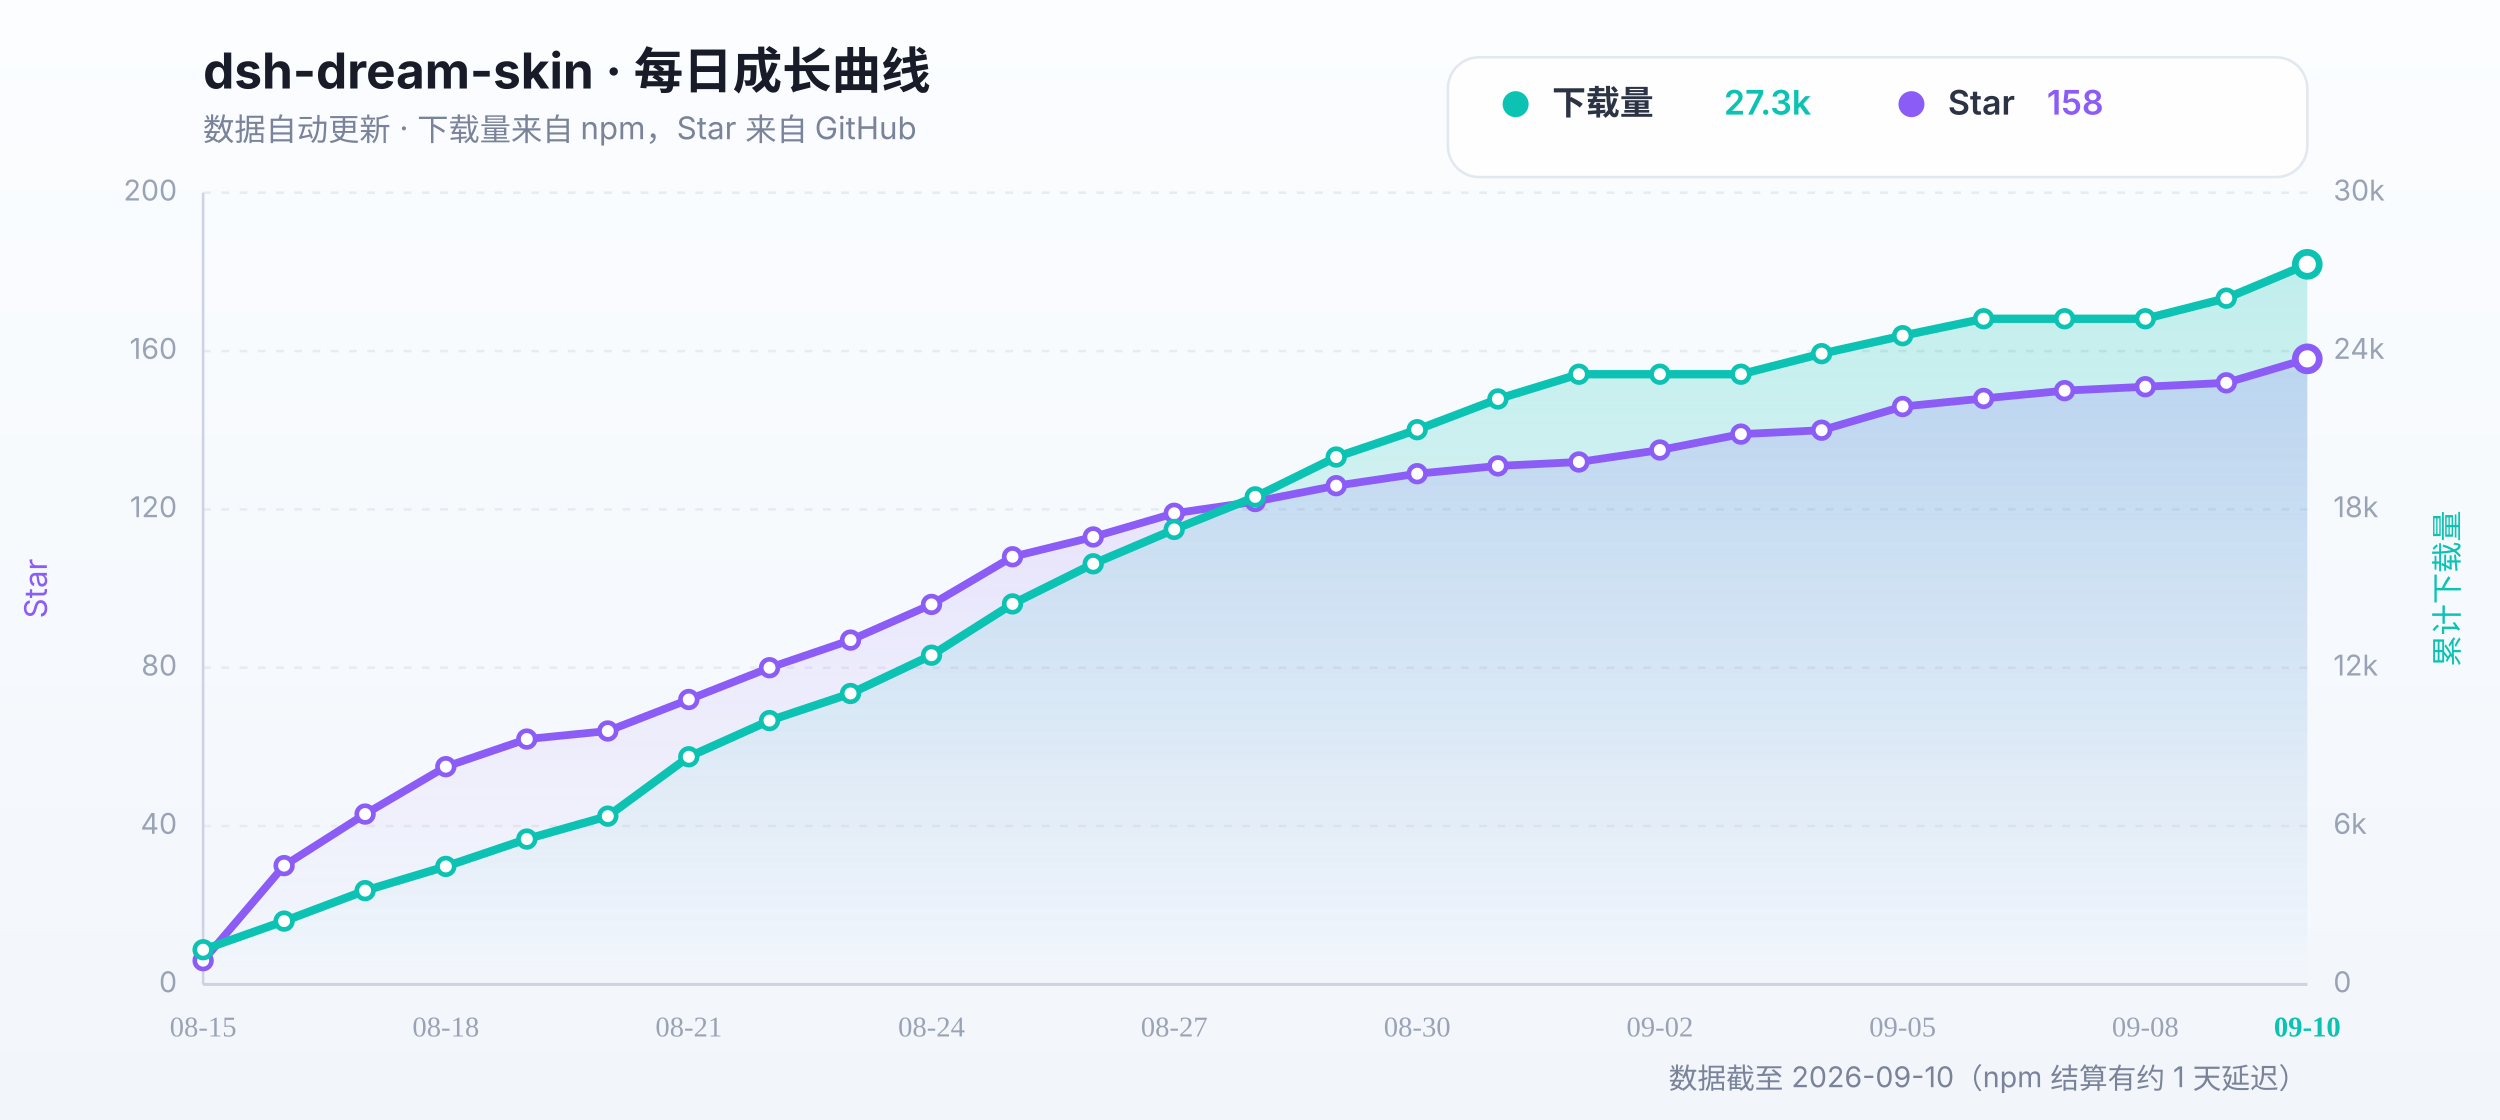
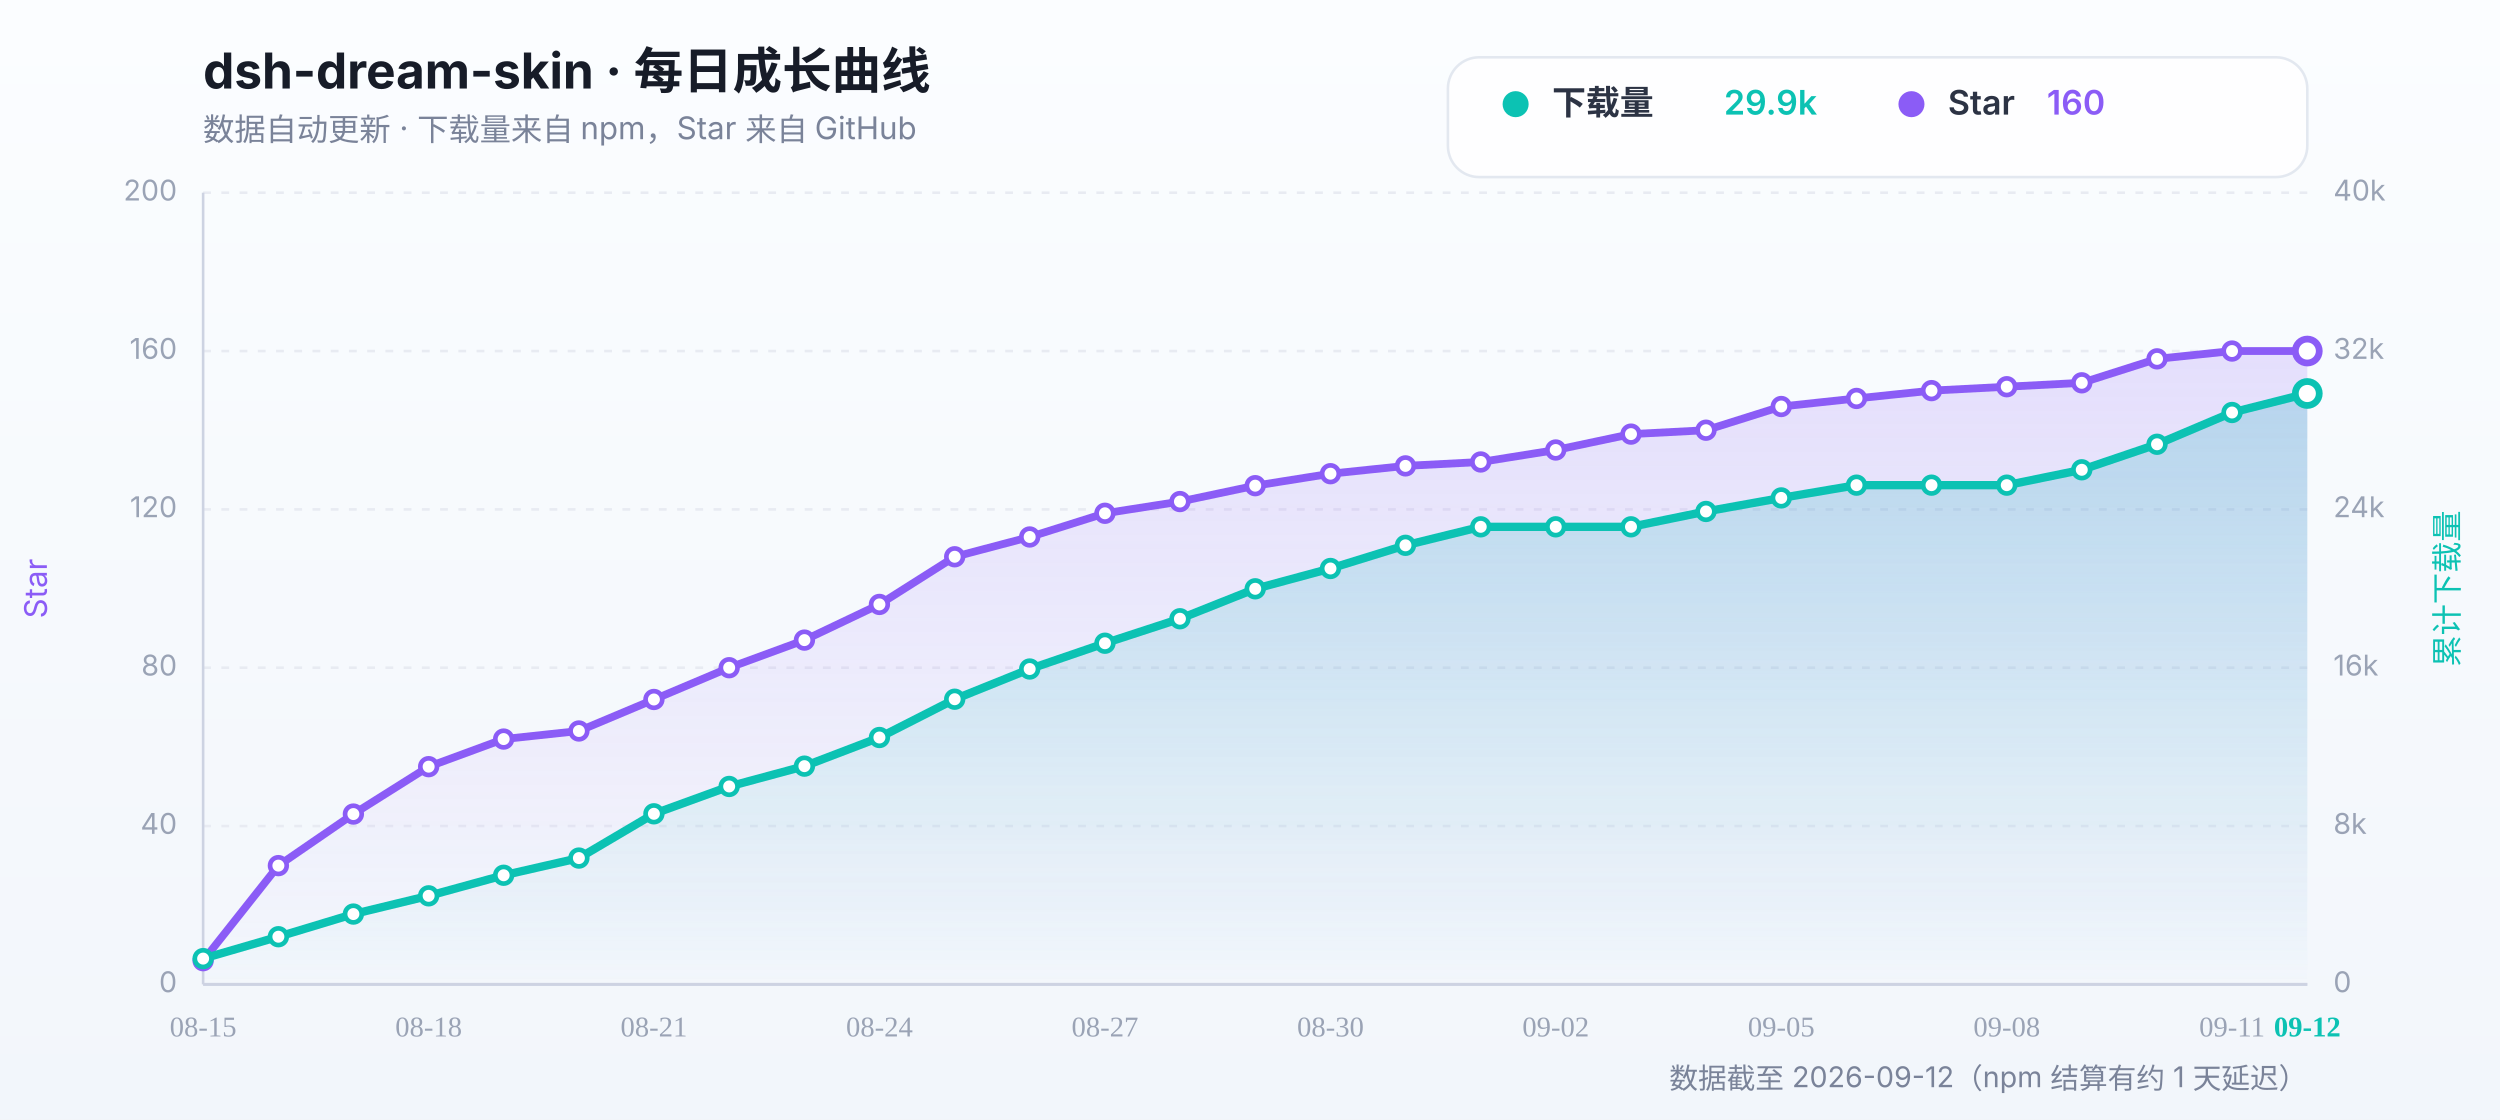
<svg xmlns="http://www.w3.org/2000/svg" width="960" height="430" viewBox="0 0 960 430" role="img" aria-label="dsh-dream-skin 每日 Star 与累计下载量双轴折线图">
  <defs>
    <linearGradient id="gradDl" x1="0" y1="0" x2="0" y2="1">
      <stop offset="0%" stop-color="#0cc2b3" stop-opacity="0.24" />
      <stop offset="100%" stop-color="#0cc2b3" stop-opacity="0" />
    </linearGradient>
    <linearGradient id="gradSt" x1="0" y1="0" x2="0" y2="1">
      <stop offset="0%" stop-color="#8b5cf6" stop-opacity="0.18" />
      <stop offset="100%" stop-color="#8b5cf6" stop-opacity="0" />
    </linearGradient>
    <linearGradient id="bgGrad" x1="0" y1="0" x2="0" y2="1">
      <stop offset="0%" stop-color="#fbfdff" />
      <stop offset="100%" stop-color="#f2f6fb" />
    </linearGradient>
  </defs>
  <rect width="960" height="430" fill="url(#bgGrad)" />
  <g font-family="system-ui,-apple-system,'Segoe UI',sans-serif">
    <text x="18" y="226" font-size="12" fill="#8b5cf6" transform="rotate(-90 18 226)" text-anchor="middle">Star</text>
    <text x="944" y="226" font-size="12" fill="#0cc2b3" transform="rotate(-90 944 226)" text-anchor="middle">累计下载量</text>
  </g>
  <text x="78" y="34" font-size="19" font-weight="700" fill="#171c28" font-family="system-ui,-apple-system,'Segoe UI',sans-serif">dsh-dream-skin · 每日成长曲线</text>
  <text x="78" y="54" font-size="12" fill="#7a8399" font-family="system-ui,-apple-system,'Segoe UI',sans-serif">数据自动更新 · 下载量来自 npm，Star 来自 GitHub</text>
  <g font-family="system-ui,-apple-system,'Segoe UI',sans-serif">
    <rect x="556" y="22" width="330" height="46" rx="12" fill="#ffffff" fill-opacity="0.72" stroke="#e3e8f0" stroke-width="1" />
    <circle cx="582" cy="40" r="5" fill="#0cc2b3" />
    <text x="596" y="44" font-size="13" font-weight="600" fill="#2c3344">下载量</text>
-     <text x="662" y="44" font-size="13" font-weight="600" fill="#0cc2b3">27.3k</text>
+     <text x="662" y="44" font-size="13" font-weight="600" fill="#0cc2b3">29.9k</text>
    <circle cx="734" cy="40" r="5" fill="#8b5cf6" />
    <text x="748" y="44" font-size="13" font-weight="600" fill="#2c3344">Star</text>
-     <text x="786" y="44" font-size="13" font-weight="600" fill="#8b5cf6">158</text>
+     <text x="786" y="44" font-size="13" font-weight="600" fill="#8b5cf6">160</text>
  </g>
  <line x1="78" y1="378.0" x2="886" y2="378.0" stroke="#d3d9e8" stroke-width="1.2" />
  <line x1="78" y1="317.2" x2="886" y2="317.2" stroke="#e8ebf2" stroke-width="1" stroke-dasharray="3 4" />
  <line x1="78" y1="256.4" x2="886" y2="256.4" stroke="#e8ebf2" stroke-width="1" stroke-dasharray="3 4" />
  <line x1="78" y1="195.6" x2="886" y2="195.6" stroke="#e8ebf2" stroke-width="1" stroke-dasharray="3 4" />
  <line x1="78" y1="134.8" x2="886" y2="134.8" stroke="#e8ebf2" stroke-width="1" stroke-dasharray="3 4" />
  <line x1="78" y1="74.0" x2="886" y2="74.0" stroke="#e8ebf2" stroke-width="1" stroke-dasharray="3 4" />
  <g font-family="system-ui,-apple-system,'Segoe UI',sans-serif">
    <text x="68" y="381.0" text-anchor="end" font-size="11" fill="#9aa3b5">0</text>
    <text x="68" y="320.2" text-anchor="end" font-size="11" fill="#9aa3b5">40</text>
    <text x="68" y="259.4" text-anchor="end" font-size="11" fill="#9aa3b5">80</text>
    <text x="68" y="198.6" text-anchor="end" font-size="11" fill="#9aa3b5">120</text>
    <text x="68" y="137.8" text-anchor="end" font-size="11" fill="#9aa3b5">160</text>
    <text x="68" y="77.0" text-anchor="end" font-size="11" fill="#9aa3b5">200</text>
    <text x="896" y="381.0" text-anchor="start" font-size="11" fill="#9aa3b5">0</text>
-     <text x="896" y="320.2" text-anchor="start" font-size="11" fill="#9aa3b5">6k</text>
-     <text x="896" y="259.4" text-anchor="start" font-size="11" fill="#9aa3b5">12k</text>
-     <text x="896" y="198.6" text-anchor="start" font-size="11" fill="#9aa3b5">18k</text>
-     <text x="896" y="137.8" text-anchor="start" font-size="11" fill="#9aa3b5">24k</text>
-     <text x="896" y="77.0" text-anchor="start" font-size="11" fill="#9aa3b5">30k</text>
+     <text x="896" y="320.2" text-anchor="start" font-size="11" fill="#9aa3b5">8k</text>
+     <text x="896" y="259.4" text-anchor="start" font-size="11" fill="#9aa3b5">16k</text>
+     <text x="896" y="198.6" text-anchor="start" font-size="11" fill="#9aa3b5">24k</text>
+     <text x="896" y="137.8" text-anchor="start" font-size="11" fill="#9aa3b5">32k</text>
+     <text x="896" y="77.0" text-anchor="start" font-size="11" fill="#9aa3b5">40k</text>
  </g>
  <line x1="78" y1="74" x2="78" y2="378" stroke="#cdd3e2" stroke-width="1" />
  <line x1="78" y1="378" x2="886" y2="378" stroke="#cdd3e2" stroke-width="1" />
-   <path d="M 78.0 378.0 L 78.0 364.7 L 109.1 353.7 L 140.2 342.0 L 171.2 332.7 L 202.3 322.2 L 233.4 313.4 L 264.5 290.6 L 295.5 276.7 L 326.6 266.3 L 357.7 251.6 L 388.8 231.9 L 419.8 216.5 L 450.9 203.3 L 482.0 190.8 L 513.1 175.5 L 544.2 165.0 L 575.2 153.2 L 606.3 143.7 L 637.4 143.7 L 668.5 143.7 L 699.5 135.8 L 730.6 128.9 L 761.7 122.4 L 792.8 122.4 L 823.8 122.4 L 854.9 114.5 L 886.0 101.5 L 886.0 378.0 Z" fill="url(#gradDl)" stroke="none" />
-   <path d="M 78.0 378.0 L 78.0 368.9 L 109.1 332.4 L 140.2 312.6 L 171.2 294.4 L 202.3 283.8 L 233.4 280.7 L 264.5 268.6 L 295.5 256.4 L 326.6 245.8 L 357.7 232.1 L 388.8 213.8 L 419.8 206.2 L 450.9 197.1 L 482.0 192.6 L 513.1 186.5 L 544.2 181.9 L 575.2 178.9 L 606.3 177.4 L 637.4 172.8 L 668.5 166.7 L 699.5 165.2 L 730.6 156.1 L 761.7 153.0 L 792.8 150.0 L 823.8 148.5 L 854.9 147.0 L 886.0 137.8 L 886.0 378.0 Z" fill="url(#gradSt)" stroke="none" />
-   <polyline points="78.0,368.9 109.1,332.4 140.2,312.6 171.2,294.4 202.3,283.8 233.4,280.7 264.5,268.6 295.5,256.4 326.6,245.8 357.7,232.1 388.8,213.8 419.8,206.2 450.9,197.1 482.0,192.6 513.1,186.5 544.2,181.9 575.2,178.9 606.3,177.4 637.4,172.8 668.5,166.7 699.5,165.2 730.6,156.1 761.7,153.0 792.8,150.0 823.8,148.5 854.9,147.0 886.0,137.8" fill="none" stroke="#8b5cf6" stroke-width="3" stroke-linecap="round" stroke-linejoin="round" />
+   <path d="M 78.0 378.0 L 78.0 368.1 L 106.9 359.7 L 135.7 351.0 L 164.6 344.0 L 193.4 336.1 L 222.3 329.5 L 251.1 312.5 L 280.0 302.0 L 308.9 294.2 L 337.7 283.2 L 366.6 268.5 L 395.4 256.9 L 424.3 247.0 L 453.1 237.6 L 482.0 226.1 L 510.9 218.3 L 539.7 209.4 L 568.6 202.3 L 597.4 202.3 L 626.3 202.3 L 655.1 196.4 L 684.0 191.2 L 712.9 186.3 L 741.7 186.3 L 770.6 186.3 L 799.4 180.4 L 828.3 170.6 L 857.1 158.4 L 886.0 151.1 L 886.0 378.0 Z" fill="url(#gradDl)" stroke="none" />
+   <path d="M 78.0 378.0 L 78.0 368.9 L 106.9 332.4 L 135.7 312.6 L 164.6 294.4 L 193.4 283.8 L 222.3 280.7 L 251.1 268.6 L 280.0 256.4 L 308.9 245.8 L 337.7 232.1 L 366.6 213.8 L 395.4 206.2 L 424.3 197.1 L 453.1 192.6 L 482.0 186.5 L 510.9 181.9 L 539.7 178.9 L 568.6 177.4 L 597.4 172.8 L 626.3 166.7 L 655.1 165.2 L 684.0 156.1 L 712.9 153.0 L 741.7 150.0 L 770.6 148.5 L 799.4 147.0 L 828.3 137.8 L 857.1 134.8 L 886.0 134.8 L 886.0 378.0 Z" fill="url(#gradSt)" stroke="none" />
+   <polyline points="78.0,368.9 106.9,332.4 135.7,312.6 164.6,294.4 193.4,283.8 222.3,280.7 251.1,268.6 280.0,256.4 308.9,245.8 337.7,232.1 366.6,213.8 395.4,206.2 424.3,197.1 453.1,192.6 482.0,186.5 510.9,181.9 539.7,178.9 568.6,177.4 597.4,172.8 626.3,166.7 655.1,165.2 684.0,156.1 712.9,153.0 741.7,150.0 770.6,148.5 799.4,147.0 828.3,137.8 857.1,134.8 886.0,134.8" fill="none" stroke="#8b5cf6" stroke-width="3" stroke-linecap="round" stroke-linejoin="round" />
  <circle cx="78.0" cy="368.9" r="3.2" fill="#ffffff" stroke="#8b5cf6" stroke-width="1.8" />
-   <circle cx="109.1" cy="332.4" r="3.2" fill="#ffffff" stroke="#8b5cf6" stroke-width="1.8" />
-   <circle cx="140.2" cy="312.6" r="3.2" fill="#ffffff" stroke="#8b5cf6" stroke-width="1.8" />
-   <circle cx="171.2" cy="294.4" r="3.2" fill="#ffffff" stroke="#8b5cf6" stroke-width="1.8" />
-   <circle cx="202.3" cy="283.8" r="3.2" fill="#ffffff" stroke="#8b5cf6" stroke-width="1.8" />
-   <circle cx="233.4" cy="280.7" r="3.2" fill="#ffffff" stroke="#8b5cf6" stroke-width="1.8" />
-   <circle cx="264.5" cy="268.6" r="3.2" fill="#ffffff" stroke="#8b5cf6" stroke-width="1.8" />
-   <circle cx="295.5" cy="256.4" r="3.2" fill="#ffffff" stroke="#8b5cf6" stroke-width="1.8" />
-   <circle cx="326.6" cy="245.8" r="3.2" fill="#ffffff" stroke="#8b5cf6" stroke-width="1.8" />
-   <circle cx="357.7" cy="232.1" r="3.2" fill="#ffffff" stroke="#8b5cf6" stroke-width="1.8" />
-   <circle cx="388.8" cy="213.8" r="3.2" fill="#ffffff" stroke="#8b5cf6" stroke-width="1.8" />
-   <circle cx="419.8" cy="206.2" r="3.2" fill="#ffffff" stroke="#8b5cf6" stroke-width="1.8" />
-   <circle cx="450.9" cy="197.1" r="3.2" fill="#ffffff" stroke="#8b5cf6" stroke-width="1.8" />
-   <circle cx="482.0" cy="192.6" r="3.2" fill="#ffffff" stroke="#8b5cf6" stroke-width="1.8" />
-   <circle cx="513.1" cy="186.5" r="3.2" fill="#ffffff" stroke="#8b5cf6" stroke-width="1.8" />
-   <circle cx="544.2" cy="181.9" r="3.2" fill="#ffffff" stroke="#8b5cf6" stroke-width="1.8" />
-   <circle cx="575.2" cy="178.9" r="3.2" fill="#ffffff" stroke="#8b5cf6" stroke-width="1.8" />
-   <circle cx="606.3" cy="177.4" r="3.2" fill="#ffffff" stroke="#8b5cf6" stroke-width="1.8" />
-   <circle cx="637.4" cy="172.8" r="3.2" fill="#ffffff" stroke="#8b5cf6" stroke-width="1.8" />
-   <circle cx="668.5" cy="166.7" r="3.2" fill="#ffffff" stroke="#8b5cf6" stroke-width="1.8" />
-   <circle cx="699.5" cy="165.2" r="3.2" fill="#ffffff" stroke="#8b5cf6" stroke-width="1.8" />
-   <circle cx="730.6" cy="156.1" r="3.2" fill="#ffffff" stroke="#8b5cf6" stroke-width="1.8" />
-   <circle cx="761.7" cy="153.0" r="3.2" fill="#ffffff" stroke="#8b5cf6" stroke-width="1.8" />
-   <circle cx="792.8" cy="150.0" r="3.2" fill="#ffffff" stroke="#8b5cf6" stroke-width="1.8" />
-   <circle cx="823.8" cy="148.5" r="3.2" fill="#ffffff" stroke="#8b5cf6" stroke-width="1.8" />
-   <circle cx="854.9" cy="147.0" r="3.2" fill="#ffffff" stroke="#8b5cf6" stroke-width="1.8" />
-   <circle cx="886.0" cy="137.8" r="4.6" fill="#ffffff" stroke="#8b5cf6" stroke-width="2.6" />
-   <polyline points="78.0,364.7 109.1,353.7 140.2,342.0 171.2,332.7 202.3,322.2 233.4,313.4 264.5,290.6 295.5,276.7 326.6,266.3 357.7,251.6 388.8,231.9 419.8,216.5 450.9,203.3 482.0,190.8 513.1,175.5 544.2,165.0 575.2,153.2 606.3,143.7 637.4,143.7 668.5,143.7 699.5,135.8 730.6,128.9 761.7,122.4 792.8,122.4 823.8,122.4 854.9,114.5 886.0,101.5" fill="none" stroke="#0cc2b3" stroke-width="3.2" stroke-linecap="round" stroke-linejoin="round" />
-   <circle cx="78.0" cy="364.7" r="3.2" fill="#ffffff" stroke="#0cc2b3" stroke-width="1.8" />
-   <circle cx="109.1" cy="353.7" r="3.2" fill="#ffffff" stroke="#0cc2b3" stroke-width="1.8" />
-   <circle cx="140.2" cy="342.0" r="3.2" fill="#ffffff" stroke="#0cc2b3" stroke-width="1.8" />
-   <circle cx="171.2" cy="332.7" r="3.2" fill="#ffffff" stroke="#0cc2b3" stroke-width="1.8" />
-   <circle cx="202.3" cy="322.2" r="3.2" fill="#ffffff" stroke="#0cc2b3" stroke-width="1.8" />
-   <circle cx="233.4" cy="313.4" r="3.2" fill="#ffffff" stroke="#0cc2b3" stroke-width="1.8" />
-   <circle cx="264.5" cy="290.6" r="3.2" fill="#ffffff" stroke="#0cc2b3" stroke-width="1.8" />
-   <circle cx="295.5" cy="276.7" r="3.2" fill="#ffffff" stroke="#0cc2b3" stroke-width="1.8" />
-   <circle cx="326.6" cy="266.3" r="3.2" fill="#ffffff" stroke="#0cc2b3" stroke-width="1.8" />
-   <circle cx="357.7" cy="251.6" r="3.2" fill="#ffffff" stroke="#0cc2b3" stroke-width="1.8" />
-   <circle cx="388.8" cy="231.9" r="3.2" fill="#ffffff" stroke="#0cc2b3" stroke-width="1.8" />
-   <circle cx="419.8" cy="216.5" r="3.2" fill="#ffffff" stroke="#0cc2b3" stroke-width="1.8" />
-   <circle cx="450.9" cy="203.3" r="3.2" fill="#ffffff" stroke="#0cc2b3" stroke-width="1.8" />
-   <circle cx="482.0" cy="190.8" r="3.2" fill="#ffffff" stroke="#0cc2b3" stroke-width="1.8" />
-   <circle cx="513.1" cy="175.5" r="3.2" fill="#ffffff" stroke="#0cc2b3" stroke-width="1.8" />
-   <circle cx="544.2" cy="165.0" r="3.2" fill="#ffffff" stroke="#0cc2b3" stroke-width="1.8" />
-   <circle cx="575.2" cy="153.2" r="3.2" fill="#ffffff" stroke="#0cc2b3" stroke-width="1.8" />
-   <circle cx="606.3" cy="143.7" r="3.2" fill="#ffffff" stroke="#0cc2b3" stroke-width="1.8" />
-   <circle cx="637.4" cy="143.7" r="3.2" fill="#ffffff" stroke="#0cc2b3" stroke-width="1.8" />
-   <circle cx="668.5" cy="143.7" r="3.2" fill="#ffffff" stroke="#0cc2b3" stroke-width="1.8" />
-   <circle cx="699.5" cy="135.8" r="3.2" fill="#ffffff" stroke="#0cc2b3" stroke-width="1.8" />
-   <circle cx="730.6" cy="128.9" r="3.2" fill="#ffffff" stroke="#0cc2b3" stroke-width="1.8" />
-   <circle cx="761.7" cy="122.4" r="3.2" fill="#ffffff" stroke="#0cc2b3" stroke-width="1.8" />
-   <circle cx="792.8" cy="122.4" r="3.2" fill="#ffffff" stroke="#0cc2b3" stroke-width="1.8" />
-   <circle cx="823.8" cy="122.4" r="3.2" fill="#ffffff" stroke="#0cc2b3" stroke-width="1.8" />
-   <circle cx="854.9" cy="114.5" r="3.2" fill="#ffffff" stroke="#0cc2b3" stroke-width="1.8" />
-   <circle cx="886.0" cy="101.5" r="4.6" fill="#ffffff" stroke="#0cc2b3" stroke-width="2.6" />
+   <circle cx="106.9" cy="332.4" r="3.2" fill="#ffffff" stroke="#8b5cf6" stroke-width="1.8" />
+   <circle cx="135.7" cy="312.6" r="3.2" fill="#ffffff" stroke="#8b5cf6" stroke-width="1.8" />
+   <circle cx="164.6" cy="294.4" r="3.2" fill="#ffffff" stroke="#8b5cf6" stroke-width="1.8" />
+   <circle cx="193.4" cy="283.8" r="3.2" fill="#ffffff" stroke="#8b5cf6" stroke-width="1.8" />
+   <circle cx="222.3" cy="280.7" r="3.2" fill="#ffffff" stroke="#8b5cf6" stroke-width="1.8" />
+   <circle cx="251.1" cy="268.6" r="3.2" fill="#ffffff" stroke="#8b5cf6" stroke-width="1.8" />
+   <circle cx="280.0" cy="256.4" r="3.2" fill="#ffffff" stroke="#8b5cf6" stroke-width="1.8" />
+   <circle cx="308.9" cy="245.8" r="3.2" fill="#ffffff" stroke="#8b5cf6" stroke-width="1.8" />
+   <circle cx="337.7" cy="232.1" r="3.2" fill="#ffffff" stroke="#8b5cf6" stroke-width="1.8" />
+   <circle cx="366.6" cy="213.8" r="3.2" fill="#ffffff" stroke="#8b5cf6" stroke-width="1.8" />
+   <circle cx="395.4" cy="206.2" r="3.2" fill="#ffffff" stroke="#8b5cf6" stroke-width="1.8" />
+   <circle cx="424.3" cy="197.1" r="3.2" fill="#ffffff" stroke="#8b5cf6" stroke-width="1.8" />
+   <circle cx="453.1" cy="192.6" r="3.2" fill="#ffffff" stroke="#8b5cf6" stroke-width="1.8" />
+   <circle cx="482.0" cy="186.5" r="3.2" fill="#ffffff" stroke="#8b5cf6" stroke-width="1.8" />
+   <circle cx="510.9" cy="181.9" r="3.2" fill="#ffffff" stroke="#8b5cf6" stroke-width="1.8" />
+   <circle cx="539.7" cy="178.9" r="3.2" fill="#ffffff" stroke="#8b5cf6" stroke-width="1.8" />
+   <circle cx="568.6" cy="177.4" r="3.2" fill="#ffffff" stroke="#8b5cf6" stroke-width="1.8" />
+   <circle cx="597.4" cy="172.8" r="3.2" fill="#ffffff" stroke="#8b5cf6" stroke-width="1.8" />
+   <circle cx="626.3" cy="166.7" r="3.2" fill="#ffffff" stroke="#8b5cf6" stroke-width="1.8" />
+   <circle cx="655.1" cy="165.2" r="3.2" fill="#ffffff" stroke="#8b5cf6" stroke-width="1.8" />
+   <circle cx="684.0" cy="156.1" r="3.2" fill="#ffffff" stroke="#8b5cf6" stroke-width="1.8" />
+   <circle cx="712.9" cy="153.0" r="3.2" fill="#ffffff" stroke="#8b5cf6" stroke-width="1.8" />
+   <circle cx="741.7" cy="150.0" r="3.2" fill="#ffffff" stroke="#8b5cf6" stroke-width="1.8" />
+   <circle cx="770.6" cy="148.5" r="3.2" fill="#ffffff" stroke="#8b5cf6" stroke-width="1.8" />
+   <circle cx="799.4" cy="147.0" r="3.2" fill="#ffffff" stroke="#8b5cf6" stroke-width="1.8" />
+   <circle cx="828.3" cy="137.8" r="3.2" fill="#ffffff" stroke="#8b5cf6" stroke-width="1.8" />
+   <circle cx="857.1" cy="134.8" r="3.2" fill="#ffffff" stroke="#8b5cf6" stroke-width="1.8" />
+   <circle cx="886.0" cy="134.8" r="4.6" fill="#ffffff" stroke="#8b5cf6" stroke-width="2.6" />
+   <polyline points="78.0,368.1 106.9,359.7 135.7,351.0 164.6,344.0 193.4,336.1 222.3,329.5 251.1,312.5 280.0,302.0 308.9,294.2 337.7,283.2 366.6,268.5 395.4,256.9 424.3,247.0 453.1,237.6 482.0,226.1 510.9,218.3 539.7,209.4 568.6,202.3 597.4,202.3 626.3,202.3 655.1,196.4 684.0,191.2 712.9,186.3 741.7,186.3 770.6,186.3 799.4,180.4 828.3,170.6 857.1,158.4 886.0,151.1" fill="none" stroke="#0cc2b3" stroke-width="3.2" stroke-linecap="round" stroke-linejoin="round" />
+   <circle cx="78.0" cy="368.1" r="3.2" fill="#ffffff" stroke="#0cc2b3" stroke-width="1.8" />
+   <circle cx="106.9" cy="359.7" r="3.2" fill="#ffffff" stroke="#0cc2b3" stroke-width="1.8" />
+   <circle cx="135.7" cy="351.0" r="3.2" fill="#ffffff" stroke="#0cc2b3" stroke-width="1.8" />
+   <circle cx="164.6" cy="344.0" r="3.2" fill="#ffffff" stroke="#0cc2b3" stroke-width="1.8" />
+   <circle cx="193.4" cy="336.1" r="3.2" fill="#ffffff" stroke="#0cc2b3" stroke-width="1.8" />
+   <circle cx="222.3" cy="329.5" r="3.2" fill="#ffffff" stroke="#0cc2b3" stroke-width="1.8" />
+   <circle cx="251.1" cy="312.5" r="3.2" fill="#ffffff" stroke="#0cc2b3" stroke-width="1.8" />
+   <circle cx="280.0" cy="302.0" r="3.2" fill="#ffffff" stroke="#0cc2b3" stroke-width="1.8" />
+   <circle cx="308.9" cy="294.2" r="3.2" fill="#ffffff" stroke="#0cc2b3" stroke-width="1.8" />
+   <circle cx="337.7" cy="283.2" r="3.2" fill="#ffffff" stroke="#0cc2b3" stroke-width="1.8" />
+   <circle cx="366.6" cy="268.5" r="3.2" fill="#ffffff" stroke="#0cc2b3" stroke-width="1.8" />
+   <circle cx="395.4" cy="256.9" r="3.2" fill="#ffffff" stroke="#0cc2b3" stroke-width="1.8" />
+   <circle cx="424.3" cy="247.0" r="3.2" fill="#ffffff" stroke="#0cc2b3" stroke-width="1.8" />
+   <circle cx="453.1" cy="237.6" r="3.2" fill="#ffffff" stroke="#0cc2b3" stroke-width="1.8" />
+   <circle cx="482.0" cy="226.1" r="3.2" fill="#ffffff" stroke="#0cc2b3" stroke-width="1.8" />
+   <circle cx="510.9" cy="218.3" r="3.2" fill="#ffffff" stroke="#0cc2b3" stroke-width="1.8" />
+   <circle cx="539.7" cy="209.4" r="3.2" fill="#ffffff" stroke="#0cc2b3" stroke-width="1.8" />
+   <circle cx="568.6" cy="202.3" r="3.2" fill="#ffffff" stroke="#0cc2b3" stroke-width="1.8" />
+   <circle cx="597.4" cy="202.3" r="3.2" fill="#ffffff" stroke="#0cc2b3" stroke-width="1.8" />
+   <circle cx="626.3" cy="202.3" r="3.2" fill="#ffffff" stroke="#0cc2b3" stroke-width="1.8" />
+   <circle cx="655.1" cy="196.4" r="3.2" fill="#ffffff" stroke="#0cc2b3" stroke-width="1.8" />
+   <circle cx="684.0" cy="191.2" r="3.2" fill="#ffffff" stroke="#0cc2b3" stroke-width="1.8" />
+   <circle cx="712.9" cy="186.3" r="3.2" fill="#ffffff" stroke="#0cc2b3" stroke-width="1.8" />
+   <circle cx="741.7" cy="186.3" r="3.2" fill="#ffffff" stroke="#0cc2b3" stroke-width="1.8" />
+   <circle cx="770.6" cy="186.3" r="3.2" fill="#ffffff" stroke="#0cc2b3" stroke-width="1.8" />
+   <circle cx="799.4" cy="180.4" r="3.2" fill="#ffffff" stroke="#0cc2b3" stroke-width="1.8" />
+   <circle cx="828.3" cy="170.6" r="3.2" fill="#ffffff" stroke="#0cc2b3" stroke-width="1.8" />
+   <circle cx="857.1" cy="158.4" r="3.2" fill="#ffffff" stroke="#0cc2b3" stroke-width="1.8" />
+   <circle cx="886.0" cy="151.1" r="4.6" fill="#ffffff" stroke="#0cc2b3" stroke-width="2.6" />
  <text x="78.0" y="398" text-anchor="middle" font-size="11" fill="#9aa3b5">08-15</text>
-   <text x="171.2" y="398" text-anchor="middle" font-size="11" fill="#9aa3b5">08-18</text>
-   <text x="264.5" y="398" text-anchor="middle" font-size="11" fill="#9aa3b5">08-21</text>
-   <text x="357.7" y="398" text-anchor="middle" font-size="11" fill="#9aa3b5">08-24</text>
-   <text x="450.9" y="398" text-anchor="middle" font-size="11" fill="#9aa3b5">08-27</text>
-   <text x="544.2" y="398" text-anchor="middle" font-size="11" fill="#9aa3b5">08-30</text>
-   <text x="637.4" y="398" text-anchor="middle" font-size="11" fill="#9aa3b5">09-02</text>
-   <text x="730.6" y="398" text-anchor="middle" font-size="11" fill="#9aa3b5">09-05</text>
-   <text x="823.8" y="398" text-anchor="middle" font-size="11" fill="#9aa3b5">09-08</text>
-   <text x="886.0" y="398" text-anchor="middle" font-size="11" fill="#0cc2b3" font-weight="600">09-10</text>
-   <text x="886" y="418" text-anchor="end" font-size="11" fill="#7a8399" font-family="system-ui,-apple-system,'Segoe UI',sans-serif">数据截至 2026-09-10（npm 结算有约 1 天延迟）</text>
+   <text x="164.6" y="398" text-anchor="middle" font-size="11" fill="#9aa3b5">08-18</text>
+   <text x="251.1" y="398" text-anchor="middle" font-size="11" fill="#9aa3b5">08-21</text>
+   <text x="337.7" y="398" text-anchor="middle" font-size="11" fill="#9aa3b5">08-24</text>
+   <text x="424.3" y="398" text-anchor="middle" font-size="11" fill="#9aa3b5">08-27</text>
+   <text x="510.9" y="398" text-anchor="middle" font-size="11" fill="#9aa3b5">08-30</text>
+   <text x="597.4" y="398" text-anchor="middle" font-size="11" fill="#9aa3b5">09-02</text>
+   <text x="684.0" y="398" text-anchor="middle" font-size="11" fill="#9aa3b5">09-05</text>
+   <text x="770.6" y="398" text-anchor="middle" font-size="11" fill="#9aa3b5">09-08</text>
+   <text x="857.1" y="398" text-anchor="middle" font-size="11" fill="#9aa3b5">09-11</text>
+   <text x="886.0" y="398" text-anchor="middle" font-size="11" fill="#0cc2b3" font-weight="600">09-12</text>
+   <text x="886" y="418" text-anchor="end" font-size="11" fill="#7a8399" font-family="system-ui,-apple-system,'Segoe UI',sans-serif">数据截至 2026-09-12（npm 结算有约 1 天延迟）</text>
</svg>
